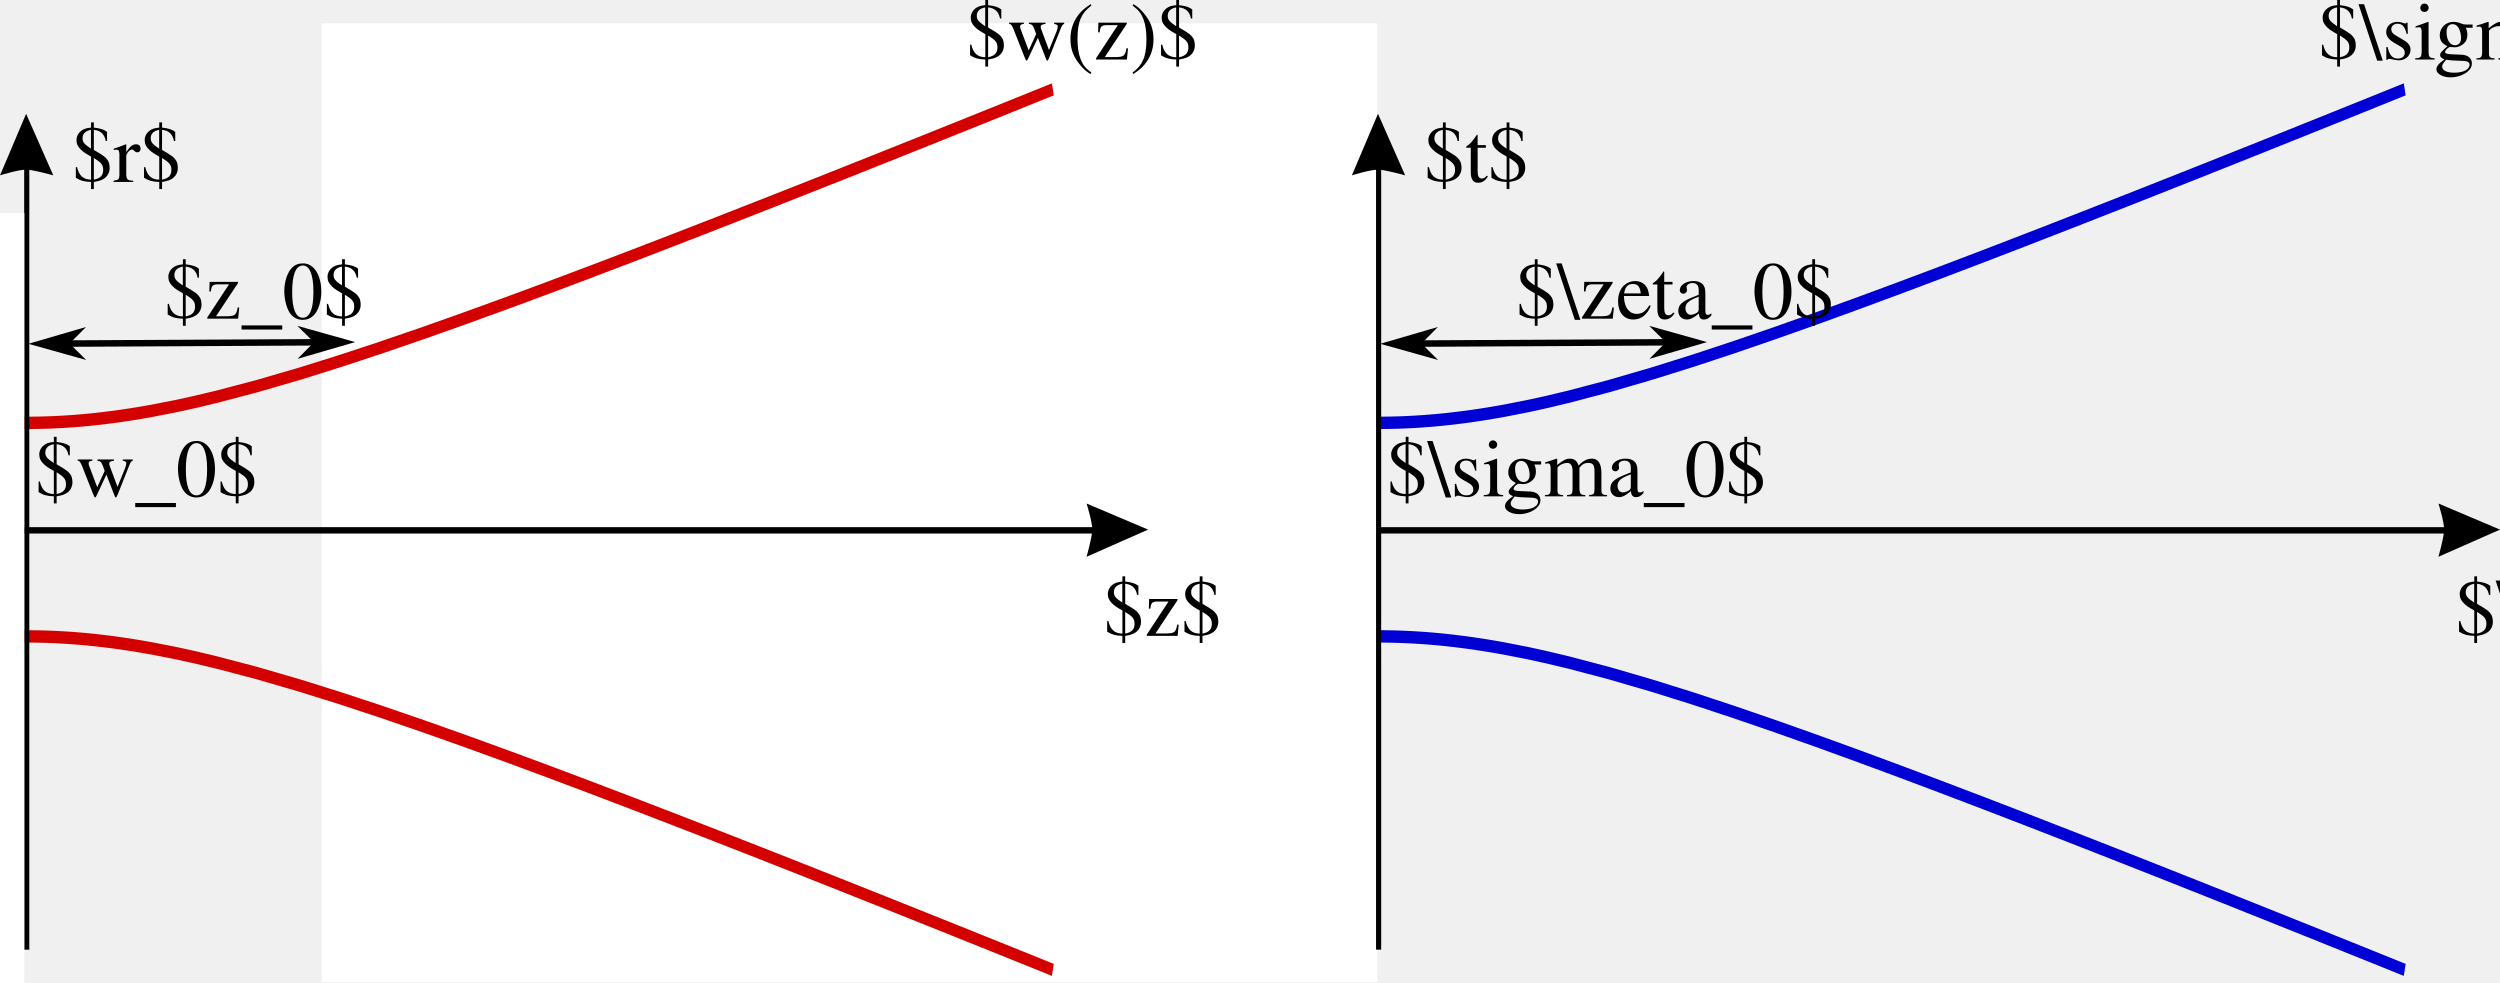
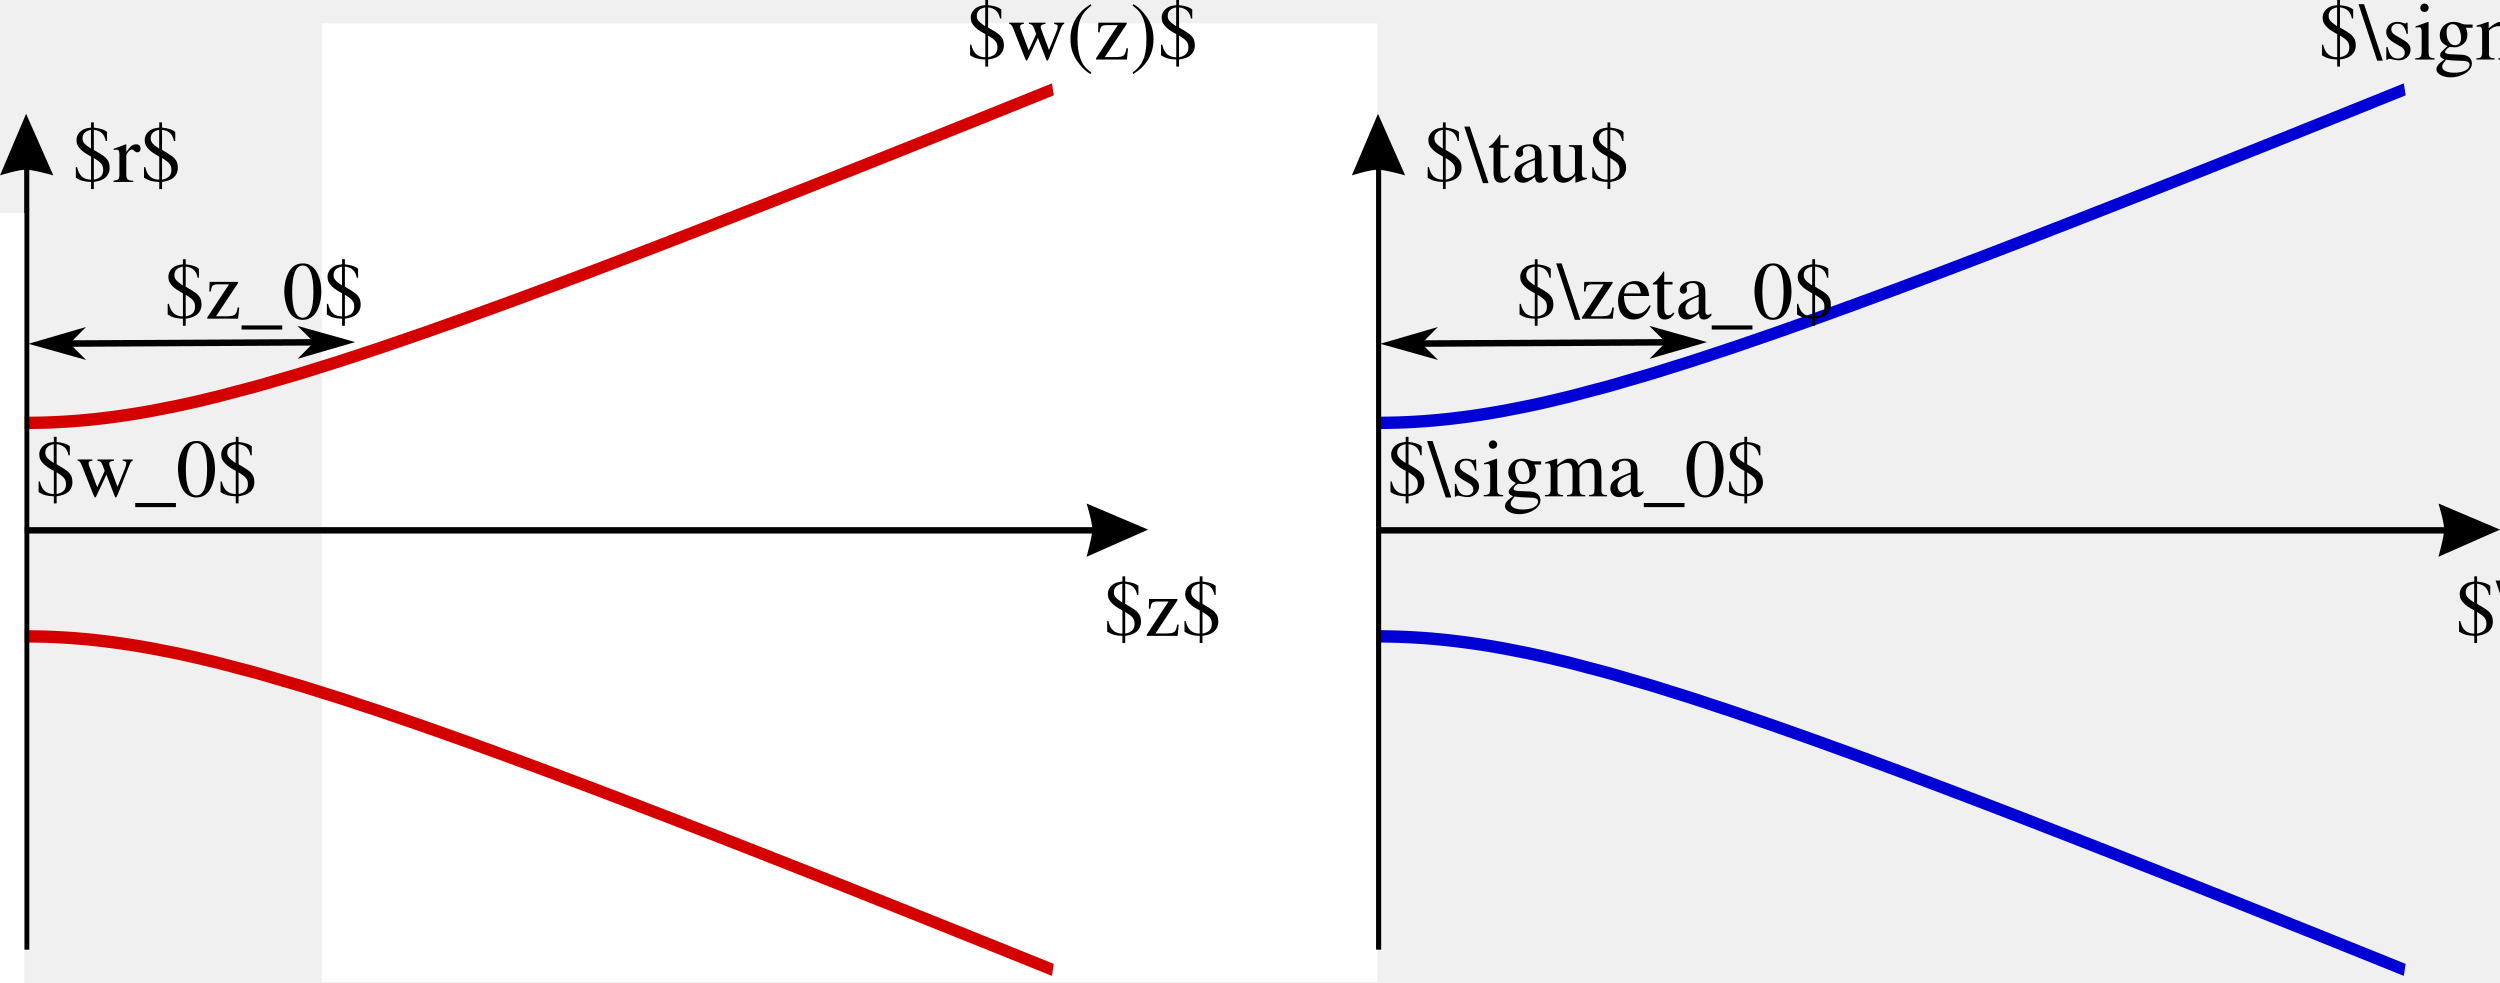
<svg xmlns="http://www.w3.org/2000/svg" width="217.22mm" height="85.335mm" viewBox="0 0 769.677 302.369" id="svg4927" version="1.1">
  <defs id="defs4929">
    <marker orient="auto" refY="0" refX="0" id="Arrow1Mstart-17" style="overflow:visible">
      <path id="path4575-70" d="M 0,0 5,-5 -12.5,0 5,5 0,0 Z" style="fill-rule:evenodd;stroke:#000000;stroke-width:1pt" transform="matrix(0.4,0,0,0.4,4,0)" />
    </marker>
    <marker orient="auto" refY="0" refX="0" id="Arrow1Mend-76" style="overflow:visible">
      <path id="path4578-4" d="M 0,0 5,-5 -12.5,0 5,5 0,0 Z" style="fill-rule:evenodd;stroke:#000000;stroke-width:1pt" transform="matrix(-0.4,0,0,-0.4,-4,0)" />
    </marker>
    <marker orient="auto" refY="0" refX="0" id="Arrow1Mstart-17-3" style="overflow:visible">
      <path id="path4575-70-6" d="M 0,0 5,-5 -12.5,0 5,5 0,0 Z" style="fill-rule:evenodd;stroke:#000000;stroke-width:1pt" transform="matrix(0.4,0,0,0.4,4,0)" />
    </marker>
    <marker orient="auto" refY="0" refX="0" id="Arrow1Mend-76-7" style="overflow:visible">
      <path id="path4578-4-5" d="M 0,0 5,-5 -12.5,0 5,5 0,0 Z" style="fill-rule:evenodd;stroke:#000000;stroke-width:1pt" transform="matrix(-0.4,0,0,-0.4,-4,0)" />
    </marker>
  </defs>
  <g id="layer1" transform="translate(-410.651,-21.13141)">
    <polyline points="74.1,56.212 409.608,56.212 " id="polyline194-5" style="fill:none;stroke:#000000;stroke-width:1.07;stroke-miterlimit:4;stroke-dasharray:none;stroke-opacity:1" transform="matrix(1.907051,0,0,1.833285,384.7202,81.35549)" />
    <polyline points="74.1,10.316 74.206,10.342 74.312,10.369 74.523,10.422 74.946,10.528 75.793,10.74 77.485,11.163 80.87,12.009 88.209,13.841 95.062,15.545 101.781,17.211 109.069,19.011 115.871,20.682 123.242,22.485 130.478,24.242 137.229,25.87 144.548,27.62 151.382,29.236 158.081,30.802 165.349,32.475 172.131,34.006 179.483,35.627 186.7,37.167 193.43,38.548 200.731,39.968 207.544,41.201 214.928,42.407 215.041,42.425 215.154,42.442 215.381,42.476 215.834,42.545 216.74,42.679 218.552,42.94 222.176,43.425 222.282,43.438 222.388,43.452 222.599,43.478 223.022,43.531 223.867,43.634 225.558,43.831 225.663,43.843 225.769,43.855 225.98,43.879 226.403,43.925 227.248,44.016 228.939,44.188 229.053,44.199 229.168,44.21 229.397,44.232 229.855,44.275 230.772,44.359 230.886,44.369 231.001,44.379 231.23,44.399 231.688,44.438 232.605,44.513 232.719,44.522 232.834,44.531 233.063,44.549 233.521,44.584 234.438,44.65 236.271,44.769 236.378,44.775 236.485,44.782 236.698,44.794 237.126,44.818 237.982,44.863 238.089,44.869 238.196,44.874 238.41,44.884 238.838,44.904 239.693,44.941 239.8,44.945 239.907,44.95 240.121,44.958 240.549,44.974 240.656,44.977 240.763,44.981 240.977,44.988 241.405,45.002 241.512,45.005 241.619,45.008 241.833,45.014 242.26,45.026 242.367,45.029 242.474,45.031 242.688,45.036 243.116,45.046 243.221,45.048 243.326,45.05 243.536,45.054 243.64,45.056 243.745,45.057 243.955,45.061 244.06,45.062 244.165,45.064 244.374,45.067 244.479,45.068 244.584,45.069 244.794,45.072 244.899,45.073 245.004,45.074 245.108,45.075 245.213,45.076 245.318,45.076 245.423,45.077 245.528,45.078 245.633,45.078 245.738,45.079 245.843,45.079 245.947,45.08 246.052,45.08 246.157,45.08 246.262,45.081 246.367,45.081 246.472,45.081 246.577,45.081 246.681,45.081 246.786,45.081 246.891,45.081 246.996,45.08 247.101,45.08 247.206,45.08 247.311,45.079 247.415,45.079 247.52,45.078 247.625,45.077 247.73,45.077 247.835,45.076 247.94,45.075 248.149,45.073 248.254,45.072 248.359,45.071 248.569,45.069 248.674,45.067 248.779,45.066 248.988,45.063 249.093,45.062 249.198,45.06 249.408,45.056 249.827,45.049 249.941,45.047 250.055,45.044 250.282,45.039 250.737,45.029 250.851,45.026 250.965,45.023 251.192,45.017 251.647,45.003 251.761,45 251.875,44.996 252.102,44.989 252.557,44.973 253.467,44.938 253.581,44.934 253.695,44.929 253.923,44.919 254.378,44.899 255.288,44.855 255.401,44.849 255.515,44.843 255.743,44.831 256.198,44.806 257.108,44.752 257.214,44.745 257.32,44.739 257.532,44.725 257.957,44.698 258.806,44.64 260.505,44.512 260.611,44.504 260.717,44.495 260.929,44.478 261.354,44.443 262.203,44.37 263.902,44.213 264.017,44.202 264.132,44.191 264.362,44.168 264.822,44.122 265.743,44.028 267.584,43.827 271.266,43.381 271.378,43.367 271.491,43.352 271.717,43.323 272.169,43.264 273.073,43.143 274.88,42.893 278.495,42.358 285.238,41.256 292.55,39.934 299.376,38.607 306.067,37.237 313.328,35.689 320.103,34.199 327.447,32.544 334.304,30.968 341.027,29.399 348.32,27.675 355.126,26.049 362.502,24.271 369.743,22.512 376.498,20.862 383.823,19.062 390.661,17.374 397.364,15.713 404.637,13.904 411.424,12.211 411.542,12.181 411.661,12.152 411.898,12.093 412.371,11.974 413.318,11.738 415.212,11.264 415.33,11.234 415.449,11.205 415.686,11.146 416.159,11.027 417.106,10.79 417.224,10.76 417.343,10.731 417.58,10.671 418.053,10.553 418.171,10.523 418.29,10.494 418.526,10.434 418.645,10.405 418.763,10.375 418.882,10.345 419,10.316 " id="polyline158-6" style="fill:none;stroke:#0000d4;stroke-width:1.29;stroke-miterlimit:4;stroke-dasharray:none;stroke-opacity:1" transform="matrix(1.831894,0,0,2.953207,383.4319,18.17918)" />
    <polyline points="74.1,102.109 74.206,102.083 74.312,102.056 74.523,102.003 74.946,101.897 75.793,101.685 77.485,101.262 80.87,100.415 88.209,98.584 95.062,96.88 101.781,95.214 109.069,93.414 115.871,91.743 123.242,89.941 130.478,88.183 137.229,86.555 144.548,84.805 151.382,83.189 158.081,81.623 165.349,79.95 172.131,78.419 179.483,76.798 186.7,75.258 193.43,73.877 200.731,72.457 207.544,71.224 214.928,70.017 215.041,70 215.154,69.983 215.381,69.949 215.834,69.88 216.74,69.746 218.552,69.486 222.176,69 222.282,68.987 222.388,68.973 222.599,68.947 223.022,68.894 223.867,68.791 225.558,68.594 225.663,68.582 225.769,68.57 225.98,68.546 226.403,68.5 227.248,68.409 228.939,68.237 229.053,68.226 229.168,68.215 229.397,68.193 229.855,68.15 230.772,68.066 230.886,68.056 231.001,68.046 231.23,68.026 231.688,67.987 232.605,67.912 232.719,67.903 232.834,67.894 233.063,67.876 233.521,67.841 234.438,67.775 236.271,67.656 236.378,67.65 236.485,67.644 236.698,67.631 237.126,67.607 237.982,67.562 238.089,67.556 238.196,67.551 238.41,67.541 238.838,67.521 239.693,67.484 239.8,67.48 239.907,67.475 240.121,67.467 240.549,67.451 240.656,67.448 240.763,67.444 240.977,67.437 241.405,67.423 241.512,67.42 241.619,67.417 241.833,67.41 242.26,67.399 242.367,67.396 242.474,67.394 242.688,67.389 243.116,67.379 243.221,67.377 243.326,67.375 243.536,67.371 243.64,67.369 243.745,67.368 243.955,67.364 244.06,67.363 244.165,67.361 244.374,67.358 244.479,67.357 244.584,67.356 244.794,67.353 244.899,67.352 245.004,67.351 245.108,67.35 245.213,67.349 245.318,67.349 245.423,67.348 245.528,67.347 245.633,67.347 245.738,67.346 245.843,67.346 245.947,67.345 246.052,67.345 246.157,67.345 246.262,67.344 246.367,67.344 246.472,67.344 246.577,67.344 246.681,67.344 246.786,67.344 246.891,67.344 246.996,67.345 247.101,67.345 247.206,67.345 247.311,67.346 247.415,67.346 247.52,67.347 247.625,67.348 247.73,67.348 247.835,67.349 247.94,67.35 248.149,67.352 248.254,67.353 248.359,67.354 248.569,67.356 248.674,67.358 248.779,67.359 248.988,67.362 249.093,67.364 249.198,67.365 249.408,67.368 249.827,67.376 249.941,67.379 250.055,67.381 250.282,67.386 250.737,67.397 250.851,67.399 250.965,67.402 251.192,67.408 251.647,67.422 251.761,67.425 251.875,67.429 252.102,67.436 252.557,67.452 253.467,67.487 253.581,67.491 253.695,67.496 253.923,67.506 254.378,67.526 255.288,67.57 255.401,67.576 255.515,67.582 255.743,67.594 256.198,67.619 257.108,67.673 257.214,67.68 257.32,67.686 257.532,67.7 257.957,67.727 258.806,67.785 260.505,67.913 260.611,67.921 260.717,67.93 260.929,67.947 261.354,67.982 262.203,68.055 263.902,68.212 264.017,68.223 264.132,68.234 264.362,68.257 264.822,68.303 265.743,68.397 267.584,68.598 271.266,69.044 271.378,69.058 271.491,69.073 271.717,69.102 272.169,69.161 273.073,69.282 274.88,69.532 278.495,70.067 285.238,71.169 292.55,72.491 299.376,73.818 306.067,75.188 313.328,76.736 320.103,78.226 327.447,79.881 334.304,81.457 341.027,83.026 348.32,84.75 355.126,86.376 362.502,88.154 369.743,89.912 376.498,91.563 383.823,93.363 390.661,95.051 397.364,96.712 404.637,98.521 411.424,100.214 411.542,100.244 411.661,100.273 411.898,100.332 412.371,100.451 413.318,100.687 415.212,101.161 415.33,101.191 415.449,101.22 415.686,101.279 416.159,101.398 417.106,101.635 417.224,101.665 417.343,101.694 417.58,101.754 418.053,101.872 418.171,101.902 418.29,101.931 418.526,101.991 418.645,102.02 418.763,102.05 418.882,102.08 419,102.109 " id="polyline160-2" style="fill:none;stroke:#0000d4;stroke-width:1.29;stroke-miterlimit:4;stroke-dasharray:none;stroke-opacity:1" transform="matrix(1.831894,0,0,2.953207,383.4319,18.17918)" />
    <polygon points="409.466,56.946 409.313,57.412 409.137,57.887 408.805,58.699 408.653,59.044 419,56.212 408.653,53.49 408.653,53.49 408.805,53.799 409.137,54.542 409.313,54.989 409.466,55.44 409.572,55.859 409.608,56.212 409.572,56.532 " id="polygon201-1" style="opacity:1;fill:#000000;fill-rule:evenodd;stroke:none" transform="matrix(1.831894,0,0,2.953207,412.7644,18.17918)" />
    <path style="fill:none;stroke:#000000;stroke-width:2;stroke-linecap:butt;stroke-linejoin:miter;stroke-miterlimit:4;stroke-dasharray:none;stroke-opacity:1;marker-start:url(#Arrow1Mstart-17-3);marker-end:url(#Arrow1Mend-76-7)" d="m 932.271,126.466 -1.416,0.007 -91.326,0.48" id="path6432-6-7" />
    <text x="1166.614" y="216.899" font-size="10px" id="text208-0" style="font-size:18.333px;font-family:Times;fill:#000000;stroke-width:2;stroke-miterlimit:4;stroke-dasharray:none">
      <tspan id="tspan4720-93" style="font-style:normal;font-variant:normal;font-weight:normal;font-stretch:normal;font-size:25.208px;font-family:'Nimbus Roman No9 L';-inkscape-font-specification:'Nimbus Roman No9 L'">$\zeta$</tspan>
    </text>
    <text x="849.089" y="77.148" font-size="10px" id="text208-5-6" style="font-size:18.333px;font-family:Times;fill:#000000;stroke-width:2;stroke-miterlimit:4;stroke-dasharray:none">
-       <tspan id="tspan4720-9-0" style="font-style:normal;font-variant:normal;font-weight:normal;font-stretch:normal;font-size:25.208px;font-family:'Nimbus Roman No9 L';-inkscape-font-specification:'Nimbus Roman No9 L'">$t$</tspan>
+       <tspan id="tspan4720-9-0" style="font-style:normal;font-variant:normal;font-weight:normal;font-stretch:normal;font-size:25.208px;font-family:'Nimbus Roman No9 L';-inkscape-font-specification:'Nimbus Roman No9 L'">$\tau$</tspan>
    </text>
    <text xml:space="preserve" style="font-style:normal;font-variant:normal;font-weight:normal;font-stretch:normal;font-size:73.331px;line-height:125%;font-family:msbm10;-inkscape-font-specification:msbm10;letter-spacing:0px;word-spacing:0px;fill:#000000;fill-opacity:1;stroke:none;stroke-width:1px;stroke-linecap:butt;stroke-linejoin:miter;stroke-opacity:1" x="837.631" y="173.926" id="text5306-6">
      <tspan id="tspan5308-2" x="837.631" y="173.926" style="font-style:normal;font-variant:normal;font-weight:normal;font-stretch:normal;font-size:25.208px;font-family:'Nimbus Roman No9 L';-inkscape-font-specification:'Nimbus Roman No9 L'">$\sigma_0$</tspan>
    </text>
    <text xml:space="preserve" style="font-style:normal;font-variant:normal;font-weight:normal;font-stretch:normal;font-size:73.331px;line-height:125%;font-family:msbm10;-inkscape-font-specification:msbm10;letter-spacing:0px;word-spacing:0px;fill:#000000;fill-opacity:1;stroke:none;stroke-width:1px;stroke-linecap:butt;stroke-linejoin:miter;stroke-opacity:1" x="1124.408" y="39.457" id="text5306-8-6">
      <tspan id="tspan5308-5-1" x="1124.408" y="39.457" style="font-style:normal;font-variant:normal;font-weight:normal;font-stretch:normal;font-size:25.208px;font-family:'Nimbus Roman No9 L';-inkscape-font-specification:'Nimbus Roman No9 L'">$\sigma(\zeta)$</tspan>
    </text>
    <text xml:space="preserve" style="font-style:normal;font-weight:normal;font-size:73.331px;line-height:125%;font-family:Sans;letter-spacing:0px;word-spacing:0px;fill:#000000;fill-opacity:1;stroke:none" x="877.37" y="119.251" id="text4587-3-8">
      <tspan id="tspan4589-3-7" x="877.37" y="119.251" style="font-style:normal;font-variant:normal;font-weight:normal;font-stretch:normal;font-size:25.208px;font-family:'Nimbus Roman No9 L';-inkscape-font-specification:'Nimbus Roman No9 L'">$\zeta_0$</tspan>
    </text>
    <rect style="opacity:1;fill:#ffffff;fill-opacity:1;fill-rule:nonzero;stroke:none;stroke-width:5;stroke-linecap:butt;stroke-linejoin:round;stroke-miterlimit:4;stroke-dasharray:none;stroke-dashoffset:0;stroke-opacity:1" id="rect4371" width="324.991" height="295.184" x="509.702" y="28.317" />
    <polygon points="409.572,56.532 409.466,56.946 409.313,57.412 409.137,57.887 408.805,58.699 408.653,59.044 419,56.212 408.653,53.49 408.653,53.49 408.805,53.799 409.137,54.542 409.313,54.989 409.466,55.44 409.572,55.859 409.608,56.212 " id="polygon201-6-2" style="opacity:1;fill:#000000;fill-rule:evenodd;stroke:none" transform="matrix(0,-1.831894,2.953207,0,668.8881,823.7308)" />
    <polyline points="246.55,99.325 246.55,99.299 246.55,99.272 246.55,99.219 246.55,99.113 246.55,98.902 246.55,98.479 246.55,97.632 246.55,95.798 246.55,94.084 246.55,92.405 246.55,90.583 246.55,88.882 246.55,87.04 246.55,85.23 246.55,83.543 246.55,81.713 246.55,80.005 246.55,78.33 246.55,76.513 246.55,74.817 246.55,72.979 246.55,71.175 246.55,69.492 246.55,67.667 246.55,65.964 246.55,64.118 246.55,62.306 246.55,60.615 246.55,58.782 246.55,57.071 246.55,55.393 246.55,53.573 246.55,51.874 246.55,50.034 246.55,48.226 246.55,46.541 246.55,44.713 246.55,43.006 246.55,41.333 246.55,39.518 246.55,37.824 246.55,35.988 246.55,34.274 246.55,32.593 246.55,30.77 246.55,29.068 246.55,27.224 246.55,25.414 246.55,23.725 246.55,21.894 246.55,20.185 246.55,18.509 246.55,16.691 246.55,14.994 246.55,14.964 246.55,14.935 246.55,14.876 246.55,14.757 246.55,14.521 246.55,14.047 246.55,14.017 246.55,13.988 246.55,13.929 246.55,13.81 246.55,13.573 246.55,13.544 246.55,13.514 246.55,13.455 246.55,13.337 246.55,13.307 246.55,13.278 246.55,13.218 246.55,13.189 246.55,13.159 246.55,13.13 246.55,13.1 " id="polyline52-9" style="fill:none;stroke:#000000;stroke-width:0.86;stroke-miterlimit:4;stroke-dasharray:none;stroke-dashoffset:0;stroke-opacity:1" transform="matrix(1.831894,0,0,2.953207,383.4319,20.17918)" />
    <polyline points="74.1,56.212 409.608,56.212 " id="polyline194" style="fill:none;stroke:#000000;stroke-width:1.07;stroke-miterlimit:4;stroke-dasharray:none;stroke-opacity:1" transform="matrix(1.907051,0,0,1.833285,-31.48276,81.35549)" />
    <polyline points="74.1,10.316 74.206,10.342 74.312,10.369 74.523,10.422 74.946,10.528 75.793,10.74 77.485,11.163 80.87,12.009 88.209,13.841 95.062,15.545 101.781,17.211 109.069,19.011 115.871,20.682 123.242,22.485 130.478,24.242 137.229,25.87 144.548,27.62 151.382,29.236 158.081,30.802 165.349,32.475 172.131,34.006 179.483,35.627 186.7,37.167 193.43,38.548 200.731,39.968 207.544,41.201 214.928,42.407 215.041,42.425 215.154,42.442 215.381,42.476 215.834,42.545 216.74,42.679 218.552,42.94 222.176,43.425 222.282,43.438 222.388,43.452 222.599,43.478 223.022,43.531 223.867,43.634 225.558,43.831 225.663,43.843 225.769,43.855 225.98,43.879 226.403,43.925 227.248,44.016 228.939,44.188 229.053,44.199 229.168,44.21 229.397,44.232 229.855,44.275 230.772,44.359 230.886,44.369 231.001,44.379 231.23,44.399 231.688,44.438 232.605,44.513 232.719,44.522 232.834,44.531 233.063,44.549 233.521,44.584 234.438,44.65 236.271,44.769 236.378,44.775 236.485,44.782 236.698,44.794 237.126,44.818 237.982,44.863 238.089,44.869 238.196,44.874 238.41,44.884 238.838,44.904 239.693,44.941 239.8,44.945 239.907,44.95 240.121,44.958 240.549,44.974 240.656,44.977 240.763,44.981 240.977,44.988 241.405,45.002 241.512,45.005 241.619,45.008 241.833,45.014 242.26,45.026 242.367,45.029 242.474,45.031 242.688,45.036 243.116,45.046 243.221,45.048 243.326,45.05 243.536,45.054 243.64,45.056 243.745,45.057 243.955,45.061 244.06,45.062 244.165,45.064 244.374,45.067 244.479,45.068 244.584,45.069 244.794,45.072 244.899,45.073 245.004,45.074 245.108,45.075 245.213,45.076 245.318,45.076 245.423,45.077 245.528,45.078 245.633,45.078 245.738,45.079 245.843,45.079 245.947,45.08 246.052,45.08 246.157,45.08 246.262,45.081 246.367,45.081 246.472,45.081 246.577,45.081 246.681,45.081 246.786,45.081 246.891,45.081 246.996,45.08 247.101,45.08 247.206,45.08 247.311,45.079 247.415,45.079 247.52,45.078 247.625,45.077 247.73,45.077 247.835,45.076 247.94,45.075 248.149,45.073 248.254,45.072 248.359,45.071 248.569,45.069 248.674,45.067 248.779,45.066 248.988,45.063 249.093,45.062 249.198,45.06 249.408,45.056 249.827,45.049 249.941,45.047 250.055,45.044 250.282,45.039 250.737,45.029 250.851,45.026 250.965,45.023 251.192,45.017 251.647,45.003 251.761,45 251.875,44.996 252.102,44.989 252.557,44.973 253.467,44.938 253.581,44.934 253.695,44.929 253.923,44.919 254.378,44.899 255.288,44.855 255.401,44.849 255.515,44.843 255.743,44.831 256.198,44.806 257.108,44.752 257.214,44.745 257.32,44.739 257.532,44.725 257.957,44.698 258.806,44.64 260.505,44.512 260.611,44.504 260.717,44.495 260.929,44.478 261.354,44.443 262.203,44.37 263.902,44.213 264.017,44.202 264.132,44.191 264.362,44.168 264.822,44.122 265.743,44.028 267.584,43.827 271.266,43.381 271.378,43.367 271.491,43.352 271.717,43.323 272.169,43.264 273.073,43.143 274.88,42.893 278.495,42.358 285.238,41.256 292.55,39.934 299.376,38.607 306.067,37.237 313.328,35.689 320.103,34.199 327.447,32.544 334.304,30.968 341.027,29.399 348.32,27.675 355.126,26.049 362.502,24.271 369.743,22.512 376.498,20.862 383.823,19.062 390.661,17.374 397.364,15.713 404.637,13.904 411.424,12.211 411.542,12.181 411.661,12.152 411.898,12.093 412.371,11.974 413.318,11.738 415.212,11.264 415.33,11.234 415.449,11.205 415.686,11.146 416.159,11.027 417.106,10.79 417.224,10.76 417.343,10.731 417.58,10.671 418.053,10.553 418.171,10.523 418.29,10.494 418.526,10.434 418.645,10.405 418.763,10.375 418.882,10.345 419,10.316 " id="polyline158" style="fill:none;stroke:#d40000;stroke-width:1.29;stroke-miterlimit:4;stroke-dasharray:none;stroke-opacity:1" transform="matrix(1.831894,0,0,2.953207,-32.77109,18.17918)" />
    <polyline points="74.1,102.109 74.206,102.083 74.312,102.056 74.523,102.003 74.946,101.897 75.793,101.685 77.485,101.262 80.87,100.415 88.209,98.584 95.062,96.88 101.781,95.214 109.069,93.414 115.871,91.743 123.242,89.941 130.478,88.183 137.229,86.555 144.548,84.805 151.382,83.189 158.081,81.623 165.349,79.95 172.131,78.419 179.483,76.798 186.7,75.258 193.43,73.877 200.731,72.457 207.544,71.224 214.928,70.017 215.041,70 215.154,69.983 215.381,69.949 215.834,69.88 216.74,69.746 218.552,69.486 222.176,69 222.282,68.987 222.388,68.973 222.599,68.947 223.022,68.894 223.867,68.791 225.558,68.594 225.663,68.582 225.769,68.57 225.98,68.546 226.403,68.5 227.248,68.409 228.939,68.237 229.053,68.226 229.168,68.215 229.397,68.193 229.855,68.15 230.772,68.066 230.886,68.056 231.001,68.046 231.23,68.026 231.688,67.987 232.605,67.912 232.719,67.903 232.834,67.894 233.063,67.876 233.521,67.841 234.438,67.775 236.271,67.656 236.378,67.65 236.485,67.644 236.698,67.631 237.126,67.607 237.982,67.562 238.089,67.556 238.196,67.551 238.41,67.541 238.838,67.521 239.693,67.484 239.8,67.48 239.907,67.475 240.121,67.467 240.549,67.451 240.656,67.448 240.763,67.444 240.977,67.437 241.405,67.423 241.512,67.42 241.619,67.417 241.833,67.41 242.26,67.399 242.367,67.396 242.474,67.394 242.688,67.389 243.116,67.379 243.221,67.377 243.326,67.375 243.536,67.371 243.64,67.369 243.745,67.368 243.955,67.364 244.06,67.363 244.165,67.361 244.374,67.358 244.479,67.357 244.584,67.356 244.794,67.353 244.899,67.352 245.004,67.351 245.108,67.35 245.213,67.349 245.318,67.349 245.423,67.348 245.528,67.347 245.633,67.347 245.738,67.346 245.843,67.346 245.947,67.345 246.052,67.345 246.157,67.345 246.262,67.344 246.367,67.344 246.472,67.344 246.577,67.344 246.681,67.344 246.786,67.344 246.891,67.344 246.996,67.345 247.101,67.345 247.206,67.345 247.311,67.346 247.415,67.346 247.52,67.347 247.625,67.348 247.73,67.348 247.835,67.349 247.94,67.35 248.149,67.352 248.254,67.353 248.359,67.354 248.569,67.356 248.674,67.358 248.779,67.359 248.988,67.362 249.093,67.364 249.198,67.365 249.408,67.368 249.827,67.376 249.941,67.379 250.055,67.381 250.282,67.386 250.737,67.397 250.851,67.399 250.965,67.402 251.192,67.408 251.647,67.422 251.761,67.425 251.875,67.429 252.102,67.436 252.557,67.452 253.467,67.487 253.581,67.491 253.695,67.496 253.923,67.506 254.378,67.526 255.288,67.57 255.401,67.576 255.515,67.582 255.743,67.594 256.198,67.619 257.108,67.673 257.214,67.68 257.32,67.686 257.532,67.7 257.957,67.727 258.806,67.785 260.505,67.913 260.611,67.921 260.717,67.93 260.929,67.947 261.354,67.982 262.203,68.055 263.902,68.212 264.017,68.223 264.132,68.234 264.362,68.257 264.822,68.303 265.743,68.397 267.584,68.598 271.266,69.044 271.378,69.058 271.491,69.073 271.717,69.102 272.169,69.161 273.073,69.282 274.88,69.532 278.495,70.067 285.238,71.169 292.55,72.491 299.376,73.818 306.067,75.188 313.328,76.736 320.103,78.226 327.447,79.881 334.304,81.457 341.027,83.026 348.32,84.75 355.126,86.376 362.502,88.154 369.743,89.912 376.498,91.563 383.823,93.363 390.661,95.051 397.364,96.712 404.637,98.521 411.424,100.214 411.542,100.244 411.661,100.273 411.898,100.332 412.371,100.451 413.318,100.687 415.212,101.161 415.33,101.191 415.449,101.22 415.686,101.279 416.159,101.398 417.106,101.635 417.224,101.665 417.343,101.694 417.58,101.754 418.053,101.872 418.171,101.902 418.29,101.931 418.526,101.991 418.645,102.02 418.763,102.05 418.882,102.08 419,102.109 " id="polyline160" style="fill:none;stroke:#d40000;stroke-width:1.29;stroke-miterlimit:4;stroke-dasharray:none;stroke-opacity:1" transform="matrix(1.831894,0,0,2.953207,-32.77109,18.17918)" />
    <polygon points="408.805,58.699 408.653,59.044 419,56.212 408.653,53.49 408.653,53.49 408.805,53.799 409.137,54.542 409.313,54.989 409.466,55.44 409.572,55.859 409.608,56.212 409.572,56.532 409.466,56.946 409.313,57.412 409.137,57.887 " id="polygon201" style="opacity:1;fill:#000000;fill-rule:evenodd;stroke:none" transform="matrix(1.831894,0,0,2.953207,-3.438537,18.17918)" />
    <polygon points="409.137,57.887 408.805,58.699 408.653,59.044 419,56.212 408.653,53.49 408.653,53.49 408.805,53.799 409.137,54.542 409.313,54.989 409.466,55.44 409.572,55.859 409.608,56.212 409.572,56.532 409.466,56.946 409.313,57.412 " id="polygon201-6" style="opacity:1;fill:#000000;fill-rule:evenodd;stroke:none" transform="matrix(0,-1.831894,2.953207,0,252.6851,823.7308)" />
    <path style="fill:none;stroke:#000000;stroke-width:2;stroke-linecap:butt;stroke-linejoin:miter;stroke-miterlimit:4;stroke-dasharray:none;stroke-opacity:1;marker-start:url(#Arrow1Mstart-17);marker-end:url(#Arrow1Mend-76)" d="m 516.068,126.466 -1.416,0.007 -91.326,0.48" id="path6432-6" />
    <text x="750.411" y="216.899" font-size="10px" id="text208" style="font-size:18.333px;font-family:Times;fill:#000000;stroke-width:2;stroke-miterlimit:4;stroke-dasharray:none">
      <tspan id="tspan4720" style="font-style:normal;font-variant:normal;font-weight:normal;font-stretch:normal;font-size:25.208px;font-family:'Nimbus Roman No9 L';-inkscape-font-specification:'Nimbus Roman No9 L'">$z$</tspan>
    </text>
    <text x="432.886" y="77.148" font-size="10px" id="text208-5" style="font-size:18.333px;font-family:Times;fill:#000000;stroke-width:2;stroke-miterlimit:4;stroke-dasharray:none">
      <tspan id="tspan4720-9" style="font-style:normal;font-variant:normal;font-weight:normal;font-stretch:normal;font-size:25.208px;font-family:'Nimbus Roman No9 L';-inkscape-font-specification:'Nimbus Roman No9 L'">$r$</tspan>
    </text>
    <text xml:space="preserve" style="font-style:normal;font-variant:normal;font-weight:normal;font-stretch:normal;font-size:73.331px;line-height:125%;font-family:msbm10;-inkscape-font-specification:msbm10;letter-spacing:0px;word-spacing:0px;fill:#000000;fill-opacity:1;stroke:none;stroke-width:1px;stroke-linecap:butt;stroke-linejoin:miter;stroke-opacity:1" x="421.428" y="173.926" id="text5306">
      <tspan id="tspan5308" x="421.428" y="173.926" style="font-style:normal;font-variant:normal;font-weight:normal;font-stretch:normal;font-size:25.208px;font-family:'Nimbus Roman No9 L';-inkscape-font-specification:'Nimbus Roman No9 L'">$w_0$</tspan>
    </text>
    <text xml:space="preserve" style="font-style:normal;font-variant:normal;font-weight:normal;font-stretch:normal;font-size:73.331px;line-height:125%;font-family:msbm10;-inkscape-font-specification:msbm10;letter-spacing:0px;word-spacing:0px;fill:#000000;fill-opacity:1;stroke:none;stroke-width:1px;stroke-linecap:butt;stroke-linejoin:miter;stroke-opacity:1" x="708.205" y="39.457" id="text5306-8">
      <tspan id="tspan5308-5" x="708.205" y="39.457" style="font-style:normal;font-variant:normal;font-weight:normal;font-stretch:normal;font-size:25.208px;font-family:'Nimbus Roman No9 L';-inkscape-font-specification:'Nimbus Roman No9 L'">$w(z)$</tspan>
    </text>
    <text xml:space="preserve" style="font-style:normal;font-weight:normal;font-size:73.331px;line-height:125%;font-family:Sans;letter-spacing:0px;word-spacing:0px;fill:#000000;fill-opacity:1;stroke:none" x="461.167" y="119.251" id="text4587-3">
      <tspan id="tspan4589-3" x="461.167" y="119.251" style="font-style:normal;font-variant:normal;font-weight:normal;font-stretch:normal;font-size:25.208px;font-family:'Nimbus Roman No9 L';-inkscape-font-specification:'Nimbus Roman No9 L'">$z_0$</tspan>
    </text>
    <polyline points="246.55,99.325 246.55,99.299 246.55,99.272 246.55,99.219 246.55,99.113 246.55,98.902 246.55,98.479 246.55,97.632 246.55,95.798 246.55,94.084 246.55,92.405 246.55,90.583 246.55,88.882 246.55,87.04 246.55,85.23 246.55,83.543 246.55,81.713 246.55,80.005 246.55,78.33 246.55,76.513 246.55,74.817 246.55,72.979 246.55,71.175 246.55,69.492 246.55,67.667 246.55,65.964 246.55,64.118 246.55,62.306 246.55,60.615 246.55,58.782 246.55,57.071 246.55,55.393 246.55,53.573 246.55,51.874 246.55,50.034 246.55,48.226 246.55,46.541 246.55,44.713 246.55,43.006 246.55,41.333 246.55,39.518 246.55,37.824 246.55,35.988 246.55,34.274 246.55,32.593 246.55,30.77 246.55,29.068 246.55,27.224 246.55,25.414 246.55,23.725 246.55,21.894 246.55,20.185 246.55,18.509 246.55,16.691 246.55,14.994 246.55,14.964 246.55,14.935 246.55,14.876 246.55,14.757 246.55,14.521 246.55,14.047 246.55,14.017 246.55,13.988 246.55,13.929 246.55,13.81 246.55,13.573 246.55,13.544 246.55,13.514 246.55,13.455 246.55,13.337 246.55,13.307 246.55,13.278 246.55,13.218 246.55,13.189 246.55,13.159 246.55,13.13 246.55,13.1 " id="polyline52" style="fill:none;stroke:#000000;stroke-width:0.86;stroke-miterlimit:4;stroke-dasharray:none;stroke-dashoffset:0;stroke-opacity:1" transform="matrix(1.831894,0,0,2.953207,-32.77109,20.17918)" />
    <rect style="opacity:1;fill:#ffffff;fill-opacity:1;fill-rule:nonzero;stroke:none;stroke-width:5;stroke-linecap:butt;stroke-linejoin:round;stroke-miterlimit:4;stroke-dasharray:none;stroke-dashoffset:0;stroke-opacity:1" id="rect4369" width="143.265" height="76.921" x="82.493" y="29.278" />
    <rect style="opacity:1;fill:#ffffff;fill-opacity:1;fill-rule:nonzero;stroke:none;stroke-width:5;stroke-linecap:butt;stroke-linejoin:round;stroke-miterlimit:4;stroke-dasharray:none;stroke-dashoffset:0;stroke-opacity:1" id="rect4367" width="324.223" height="253.839" x="93.915" y="86.729" />
  </g>
</svg>
